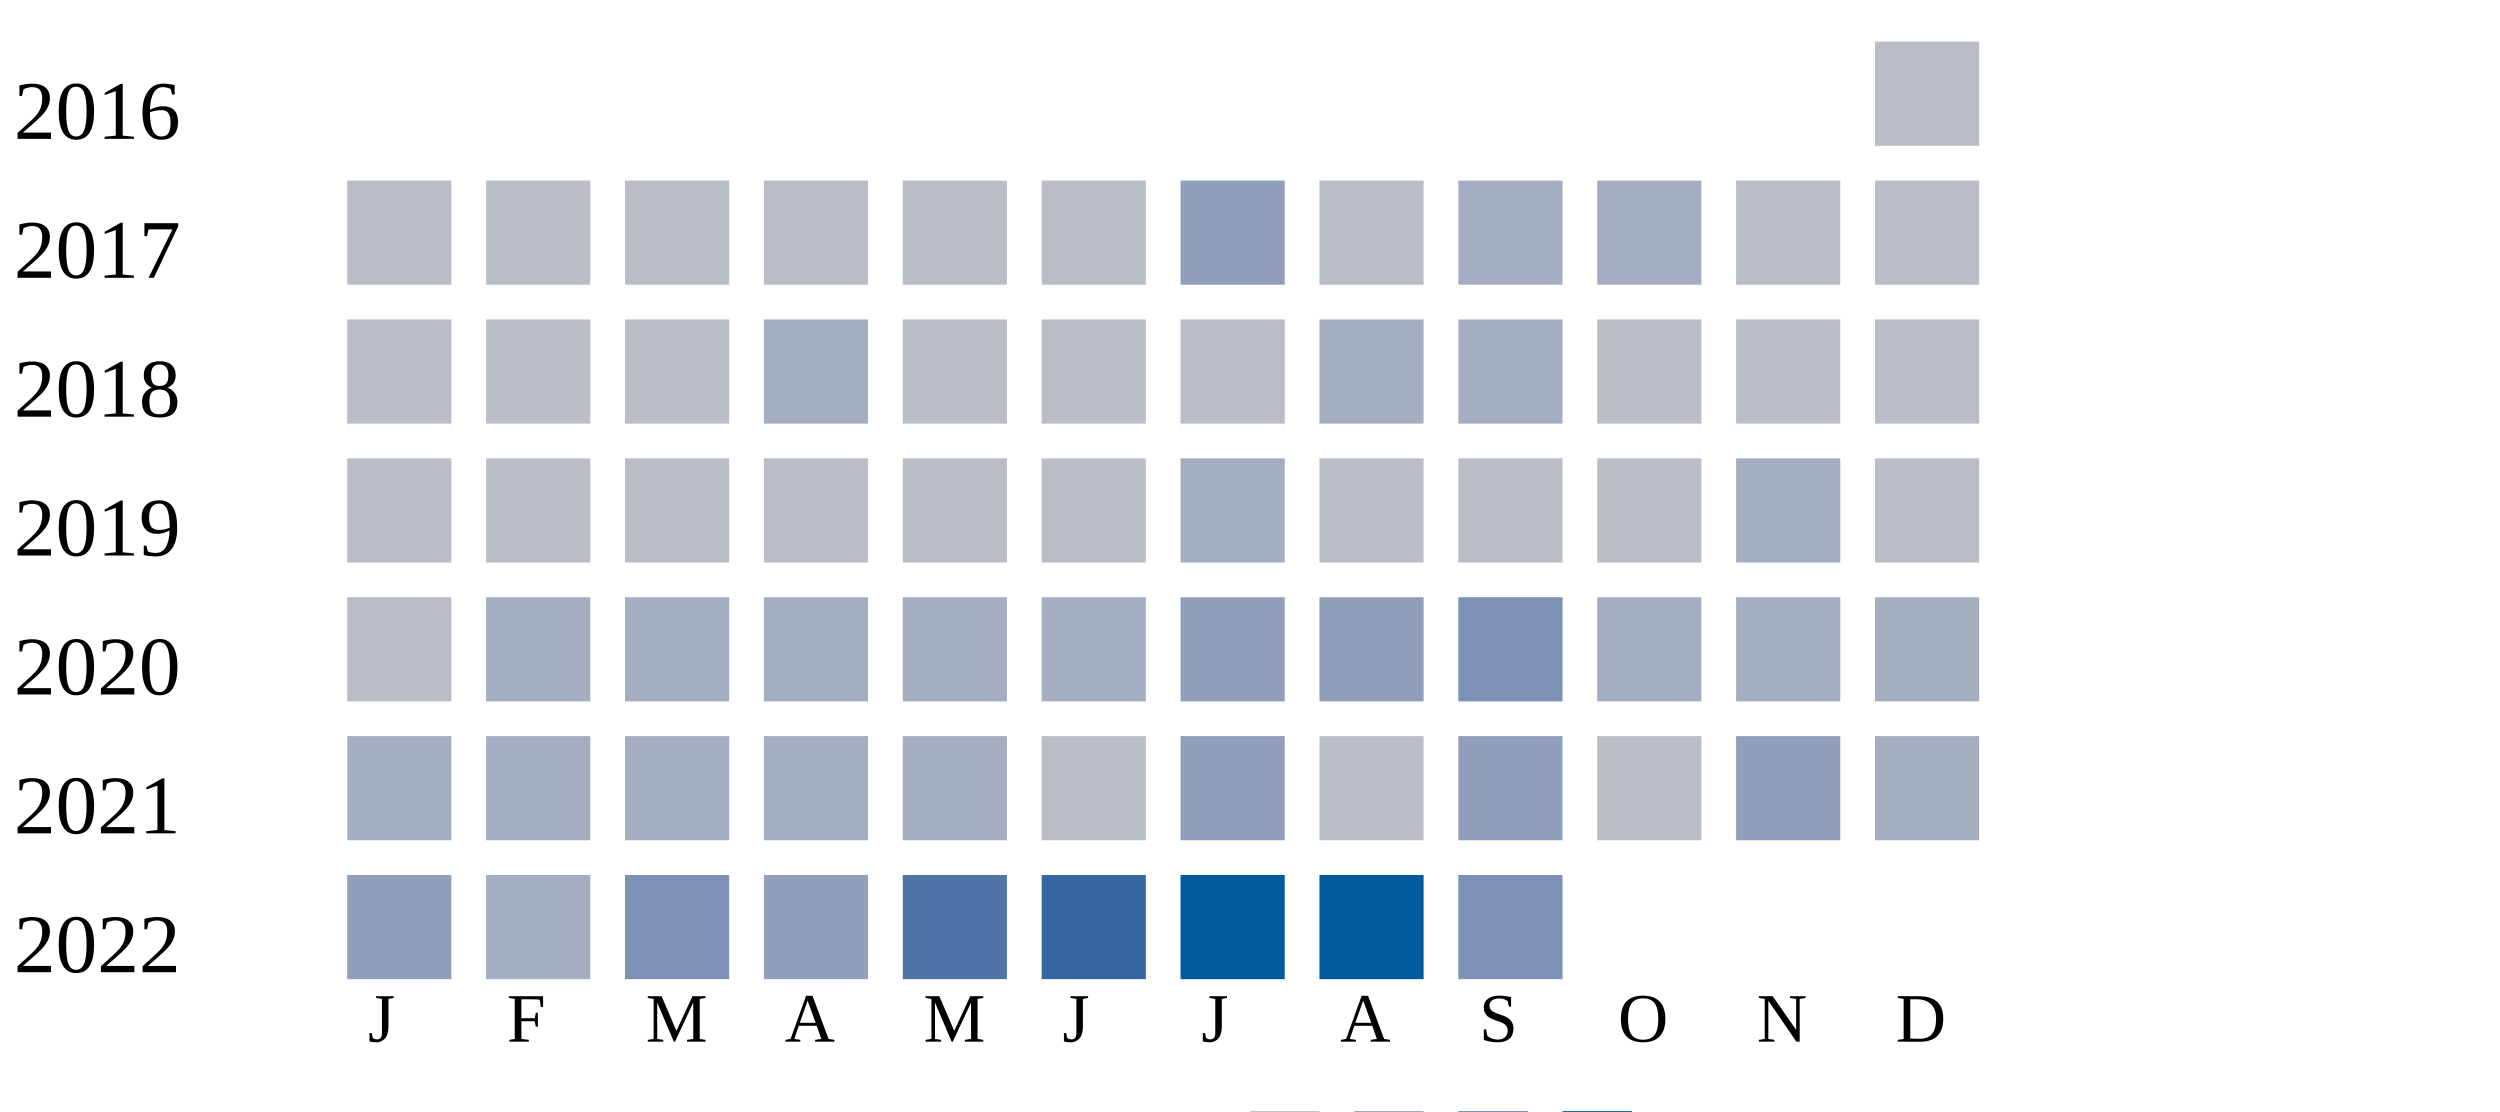
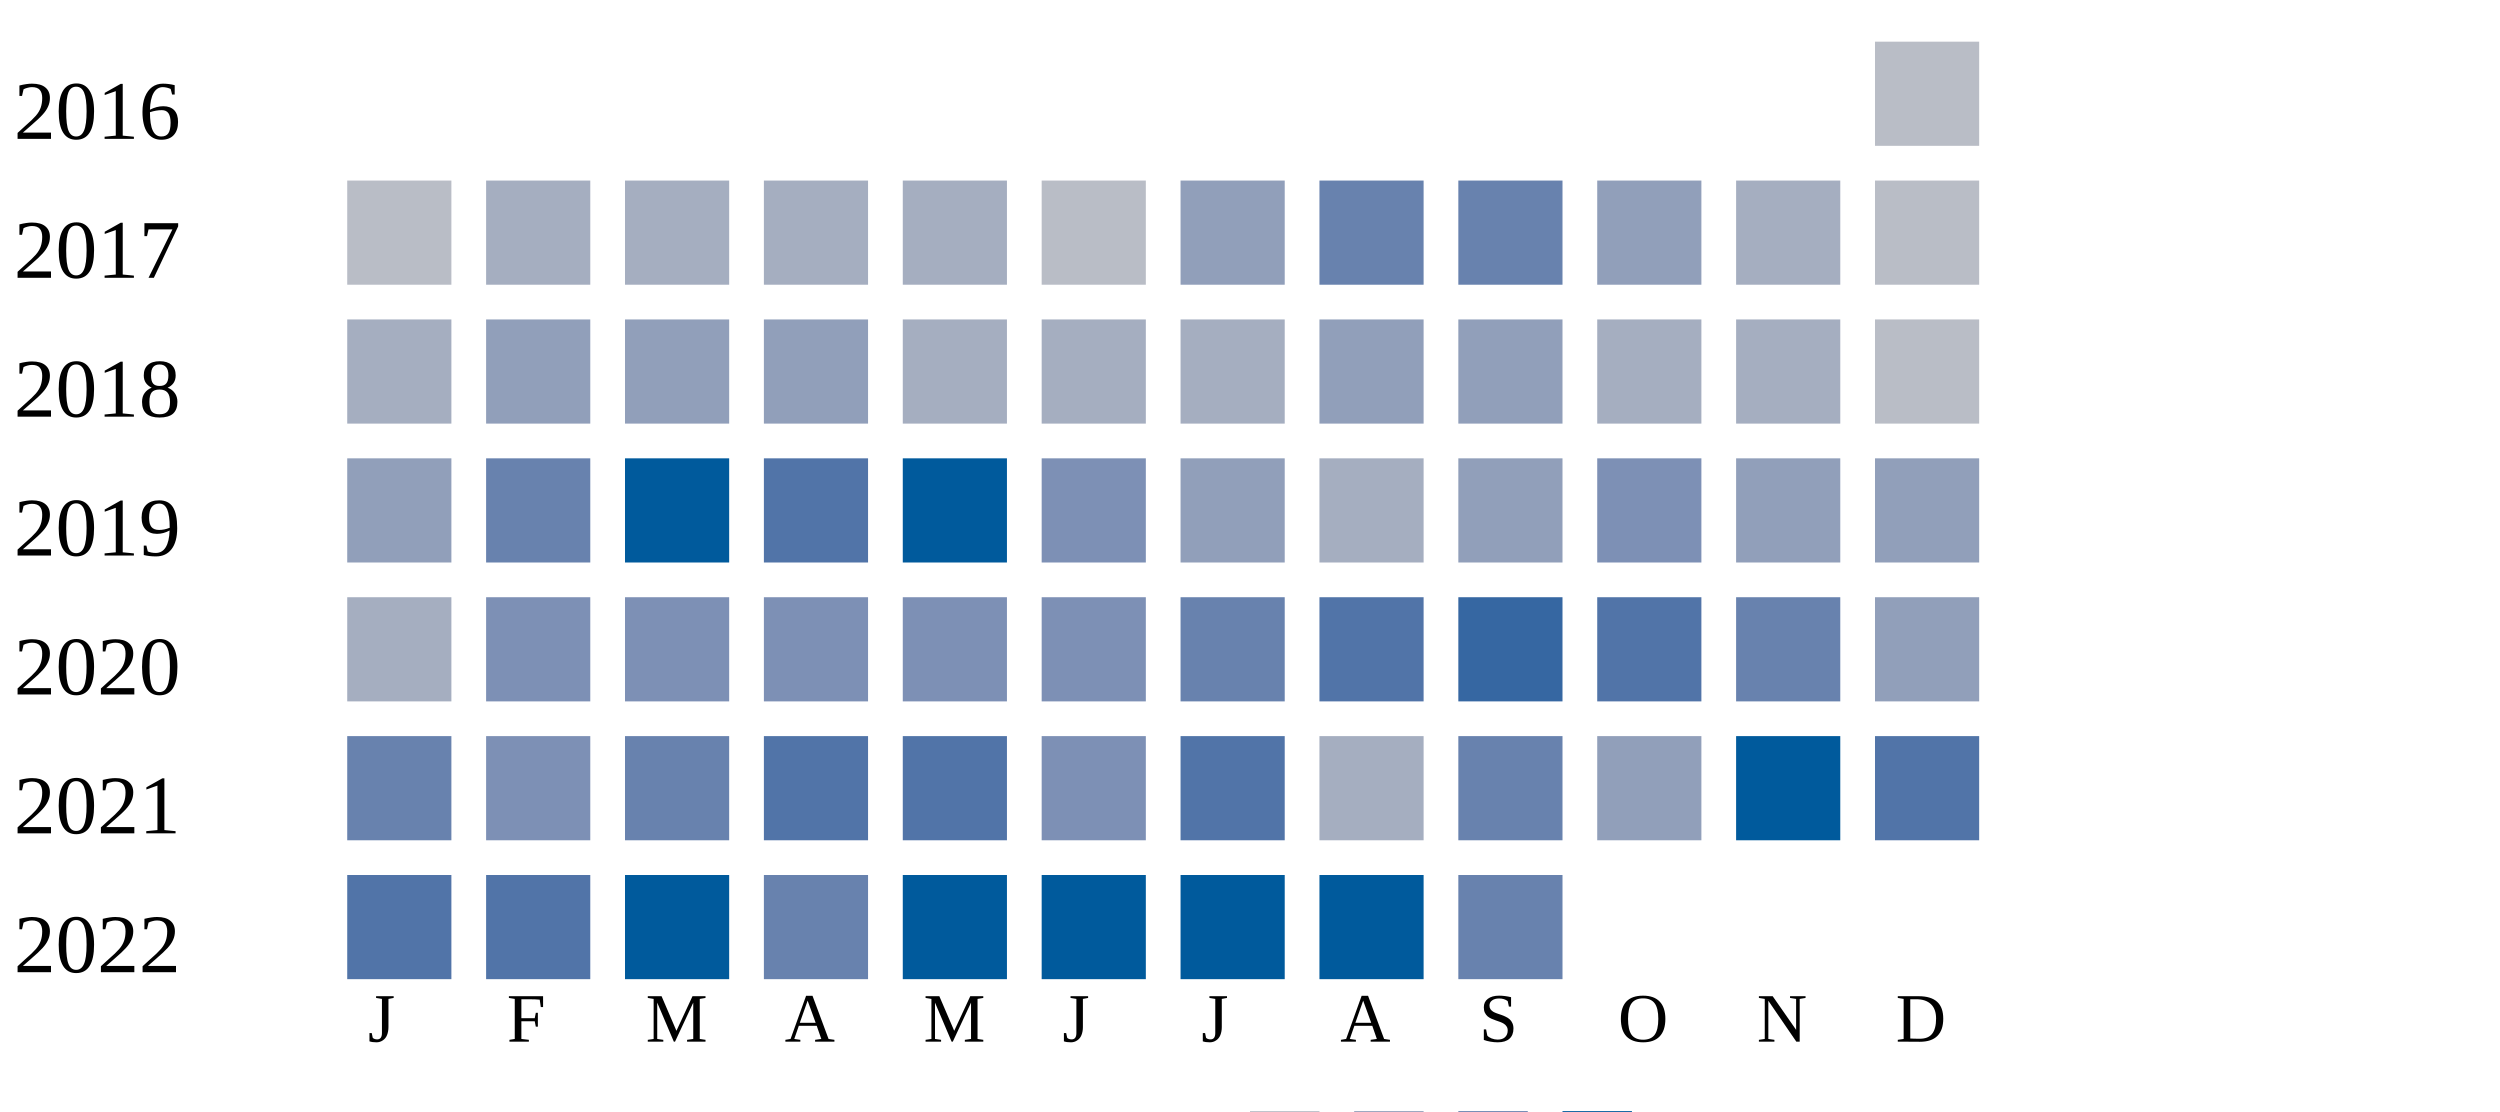
<svg xmlns="http://www.w3.org/2000/svg" width="360" height="160">
  <g transform="translate(0 0)">
    <text x="2" y="20">2016</text>
    <rect x="270" y="6" width="15" height="15" fill="#b9bdc6" />
  </g>
  <g transform="translate(0 20)">
    <text x="2" y="20">2017</text>
    <rect x="50" y="6" width="15" height="15" fill="#b9bdc6" />
-     <rect x="70" y="6" width="15" height="15" fill="#b9bdc6" />
-     <rect x="90" y="6" width="15" height="15" fill="#b9bdc6" />
-     <rect x="110" y="6" width="15" height="15" fill="#b9bdc6" />
-     <rect x="130" y="6" width="15" height="15" fill="#b9bdc6" />
-     <rect x="150" y="6" width="15" height="15" fill="#b9bdc6" />
-     <rect x="170" y="6" width="15" height="15" fill="#919fba" />
-     <rect x="190" y="6" width="15" height="15" fill="#b9bdc6" />
-     <rect x="210" y="6" width="15" height="15" fill="#a5aec0" />
-     <rect x="230" y="6" width="15" height="15" fill="#a5aec0" />
-     <rect x="250" y="6" width="15" height="15" fill="#b9bdc6" />
-     <rect x="270" y="6" width="15" height="15" fill="#b9bdc6" />
-   </g>
-   <g transform="translate(0 40)">
-     <text x="2" y="20">2018</text>
-     <rect x="50" y="6" width="15" height="15" fill="#b9bdc6" />
-     <rect x="70" y="6" width="15" height="15" fill="#b9bdc6" />
-     <rect x="90" y="6" width="15" height="15" fill="#b9bdc6" />
-     <rect x="110" y="6" width="15" height="15" fill="#a5aec0" />
-     <rect x="130" y="6" width="15" height="15" fill="#b9bdc6" />
-     <rect x="150" y="6" width="15" height="15" fill="#b9bdc6" />
-     <rect x="170" y="6" width="15" height="15" fill="#b9bdc6" />
-     <rect x="190" y="6" width="15" height="15" fill="#a5aec0" />
-     <rect x="210" y="6" width="15" height="15" fill="#a5aec0" />
-     <rect x="230" y="6" width="15" height="15" fill="#b9bdc6" />
-     <rect x="250" y="6" width="15" height="15" fill="#b9bdc6" />
-     <rect x="270" y="6" width="15" height="15" fill="#b9bdc6" />
-   </g>
-   <g transform="translate(0 60)">
-     <text x="2" y="20">2019</text>
-     <rect x="50" y="6" width="15" height="15" fill="#b9bdc6" />
-     <rect x="70" y="6" width="15" height="15" fill="#b9bdc6" />
-     <rect x="90" y="6" width="15" height="15" fill="#b9bdc6" />
-     <rect x="110" y="6" width="15" height="15" fill="#b9bdc6" />
-     <rect x="130" y="6" width="15" height="15" fill="#b9bdc6" />
-     <rect x="150" y="6" width="15" height="15" fill="#b9bdc6" />
-     <rect x="170" y="6" width="15" height="15" fill="#a5aec0" />
-     <rect x="190" y="6" width="15" height="15" fill="#b9bdc6" />
-     <rect x="210" y="6" width="15" height="15" fill="#b9bdc6" />
-     <rect x="230" y="6" width="15" height="15" fill="#b9bdc6" />
-     <rect x="250" y="6" width="15" height="15" fill="#a5aec0" />
-     <rect x="270" y="6" width="15" height="15" fill="#b9bdc6" />
-   </g>
-   <g transform="translate(0 80)">
-     <text x="2" y="20">2020</text>
-     <rect x="50" y="6" width="15" height="15" fill="#b9bdc6" />
-     <rect x="70" y="6" width="15" height="15" fill="#a5aec0" />
-     <rect x="90" y="6" width="15" height="15" fill="#a5aec0" />
-     <rect x="110" y="6" width="15" height="15" fill="#a5aec0" />
-     <rect x="130" y="6" width="15" height="15" fill="#a5aec0" />
-     <rect x="150" y="6" width="15" height="15" fill="#a5aec0" />
-     <rect x="170" y="6" width="15" height="15" fill="#919fba" />
-     <rect x="190" y="6" width="15" height="15" fill="#919fba" />
-     <rect x="210" y="6" width="15" height="15" fill="#7d90b5" />
-     <rect x="230" y="6" width="15" height="15" fill="#a5aec0" />
-     <rect x="250" y="6" width="15" height="15" fill="#a5aec0" />
-     <rect x="270" y="6" width="15" height="15" fill="#a5aec0" />
-   </g>
-   <g transform="translate(0 100)">
-     <text x="2" y="20">2021</text>
-     <rect x="50" y="6" width="15" height="15" fill="#a5aec0" />
    <rect x="70" y="6" width="15" height="15" fill="#a5aec0" />
    <rect x="90" y="6" width="15" height="15" fill="#a5aec0" />
    <rect x="110" y="6" width="15" height="15" fill="#a5aec0" />
    <rect x="130" y="6" width="15" height="15" fill="#a5aec0" />
    <rect x="150" y="6" width="15" height="15" fill="#b9bdc6" />
    <rect x="170" y="6" width="15" height="15" fill="#919fba" />
-     <rect x="190" y="6" width="15" height="15" fill="#b9bdc6" />
+     <rect x="190" y="6" width="15" height="15" fill="#6882ae" />
+     <rect x="210" y="6" width="15" height="15" fill="#6882ae" />
+     <rect x="230" y="6" width="15" height="15" fill="#919fba" />
+     <rect x="250" y="6" width="15" height="15" fill="#a5aec0" />
+     <rect x="270" y="6" width="15" height="15" fill="#b9bdc6" />
+   </g>
+   <g transform="translate(0 40)">
+     <text x="2" y="20">2018</text>
+     <rect x="50" y="6" width="15" height="15" fill="#a5aec0" />
+     <rect x="70" y="6" width="15" height="15" fill="#919fba" />
+     <rect x="90" y="6" width="15" height="15" fill="#919fba" />
+     <rect x="110" y="6" width="15" height="15" fill="#919fba" />
+     <rect x="130" y="6" width="15" height="15" fill="#a5aec0" />
+     <rect x="150" y="6" width="15" height="15" fill="#a5aec0" />
+     <rect x="170" y="6" width="15" height="15" fill="#a5aec0" />
+     <rect x="190" y="6" width="15" height="15" fill="#919fba" />
    <rect x="210" y="6" width="15" height="15" fill="#919fba" />
-     <rect x="230" y="6" width="15" height="15" fill="#b9bdc6" />
+     <rect x="230" y="6" width="15" height="15" fill="#a5aec0" />
+     <rect x="250" y="6" width="15" height="15" fill="#a5aec0" />
+     <rect x="270" y="6" width="15" height="15" fill="#b9bdc6" />
+   </g>
+   <g transform="translate(0 60)">
+     <text x="2" y="20">2019</text>
+     <rect x="50" y="6" width="15" height="15" fill="#919fba" />
+     <rect x="70" y="6" width="15" height="15" fill="#6882ae" />
+     <rect x="90" y="6" width="15" height="15" fill="#005a9c" />
+     <rect x="110" y="6" width="15" height="15" fill="#5174a8" />
+     <rect x="130" y="6" width="15" height="15" fill="#005a9c" />
+     <rect x="150" y="6" width="15" height="15" fill="#7d90b5" />
+     <rect x="170" y="6" width="15" height="15" fill="#919fba" />
+     <rect x="190" y="6" width="15" height="15" fill="#a5aec0" />
+     <rect x="210" y="6" width="15" height="15" fill="#919fba" />
+     <rect x="230" y="6" width="15" height="15" fill="#7d90b5" />
    <rect x="250" y="6" width="15" height="15" fill="#919fba" />
-     <rect x="270" y="6" width="15" height="15" fill="#a5aec0" />
+     <rect x="270" y="6" width="15" height="15" fill="#919fba" />
+   </g>
+   <g transform="translate(0 80)">
+     <text x="2" y="20">2020</text>
+     <rect x="50" y="6" width="15" height="15" fill="#a5aec0" />
+     <rect x="70" y="6" width="15" height="15" fill="#7d90b5" />
+     <rect x="90" y="6" width="15" height="15" fill="#7d90b5" />
+     <rect x="110" y="6" width="15" height="15" fill="#7d90b5" />
+     <rect x="130" y="6" width="15" height="15" fill="#7d90b5" />
+     <rect x="150" y="6" width="15" height="15" fill="#7d90b5" />
+     <rect x="170" y="6" width="15" height="15" fill="#6882ae" />
+     <rect x="190" y="6" width="15" height="15" fill="#5174a8" />
+     <rect x="210" y="6" width="15" height="15" fill="#3667a2" />
+     <rect x="230" y="6" width="15" height="15" fill="#5174a8" />
+     <rect x="250" y="6" width="15" height="15" fill="#6882ae" />
+     <rect x="270" y="6" width="15" height="15" fill="#919fba" />
+   </g>
+   <g transform="translate(0 100)">
+     <text x="2" y="20">2021</text>
+     <rect x="50" y="6" width="15" height="15" fill="#6882ae" />
+     <rect x="70" y="6" width="15" height="15" fill="#7d90b5" />
+     <rect x="90" y="6" width="15" height="15" fill="#6882ae" />
+     <rect x="110" y="6" width="15" height="15" fill="#5174a8" />
+     <rect x="130" y="6" width="15" height="15" fill="#5174a8" />
+     <rect x="150" y="6" width="15" height="15" fill="#7d90b5" />
+     <rect x="170" y="6" width="15" height="15" fill="#5174a8" />
+     <rect x="190" y="6" width="15" height="15" fill="#a5aec0" />
+     <rect x="210" y="6" width="15" height="15" fill="#6882ae" />
+     <rect x="230" y="6" width="15" height="15" fill="#919fba" />
+     <rect x="250" y="6" width="15" height="15" fill="#005a9c" />
+     <rect x="270" y="6" width="15" height="15" fill="#5174a8" />
  </g>
  <g transform="translate(0 120)">
    <text x="2" y="20">2022</text>
-     <rect x="50" y="6" width="15" height="15" fill="#919fba" />
-     <rect x="70" y="6" width="15" height="15" fill="#a5aec0" />
-     <rect x="90" y="6" width="15" height="15" fill="#7d90b5" />
-     <rect x="110" y="6" width="15" height="15" fill="#919fba" />
-     <rect x="130" y="6" width="15" height="15" fill="#5174a8" />
-     <rect x="150" y="6" width="15" height="15" fill="#3667a2" />
+     <rect x="50" y="6" width="15" height="15" fill="#5174a8" />
+     <rect x="70" y="6" width="15" height="15" fill="#5174a8" />
+     <rect x="90" y="6" width="15" height="15" fill="#005a9c" />
+     <rect x="110" y="6" width="15" height="15" fill="#6882ae" />
+     <rect x="130" y="6" width="15" height="15" fill="#005a9c" />
+     <rect x="150" y="6" width="15" height="15" fill="#005a9c" />
    <rect x="170" y="6" width="15" height="15" fill="#005a9c" />
    <rect x="190" y="6" width="15" height="15" fill="#005a9c" />
-     <rect x="210" y="6" width="15" height="15" fill="#7d90b5" />
+     <rect x="210" y="6" width="15" height="15" fill="#6882ae" />
  </g>
  <text style="font-size: 10px; text-align: center" x="53" y="150">J</text>
  <text style="font-size: 10px; text-align: center" x="73" y="150">F</text>
  <text style="font-size: 10px; text-align: center" x="93" y="150">M</text>
  <text style="font-size: 10px; text-align: center" x="113" y="150">A</text>
  <text style="font-size: 10px; text-align: center" x="133" y="150">M</text>
  <text style="font-size: 10px; text-align: center" x="153" y="150">J</text>
  <text style="font-size: 10px; text-align: center" x="173" y="150">J</text>
  <text style="font-size: 10px; text-align: center" x="193" y="150">A</text>
  <text style="font-size: 10px; text-align: center" x="213" y="150">S</text>
  <text style="font-size: 10px; text-align: center" x="233" y="150">O</text>
  <text style="font-size: 10px; text-align: center" x="253" y="150">N</text>
  <text style="font-size: 10px; text-align: center" x="273" y="150">D</text>
  <text style="font-size: 10px;" x="155" y="169">Less</text>
  <rect fill="#b9bdc6" width="10" height="10" x="180" y="160" />
  <rect fill="#919fba" width="10" height="10" x="195" y="160" />
  <rect fill="#6882ae" width="10" height="10" x="210" y="160" />
  <rect fill="#005a9c" width="10" height="10" x="225" y="160" />
  <text x="240" y="169" style="font-size: 10px;">More</text>
</svg>
